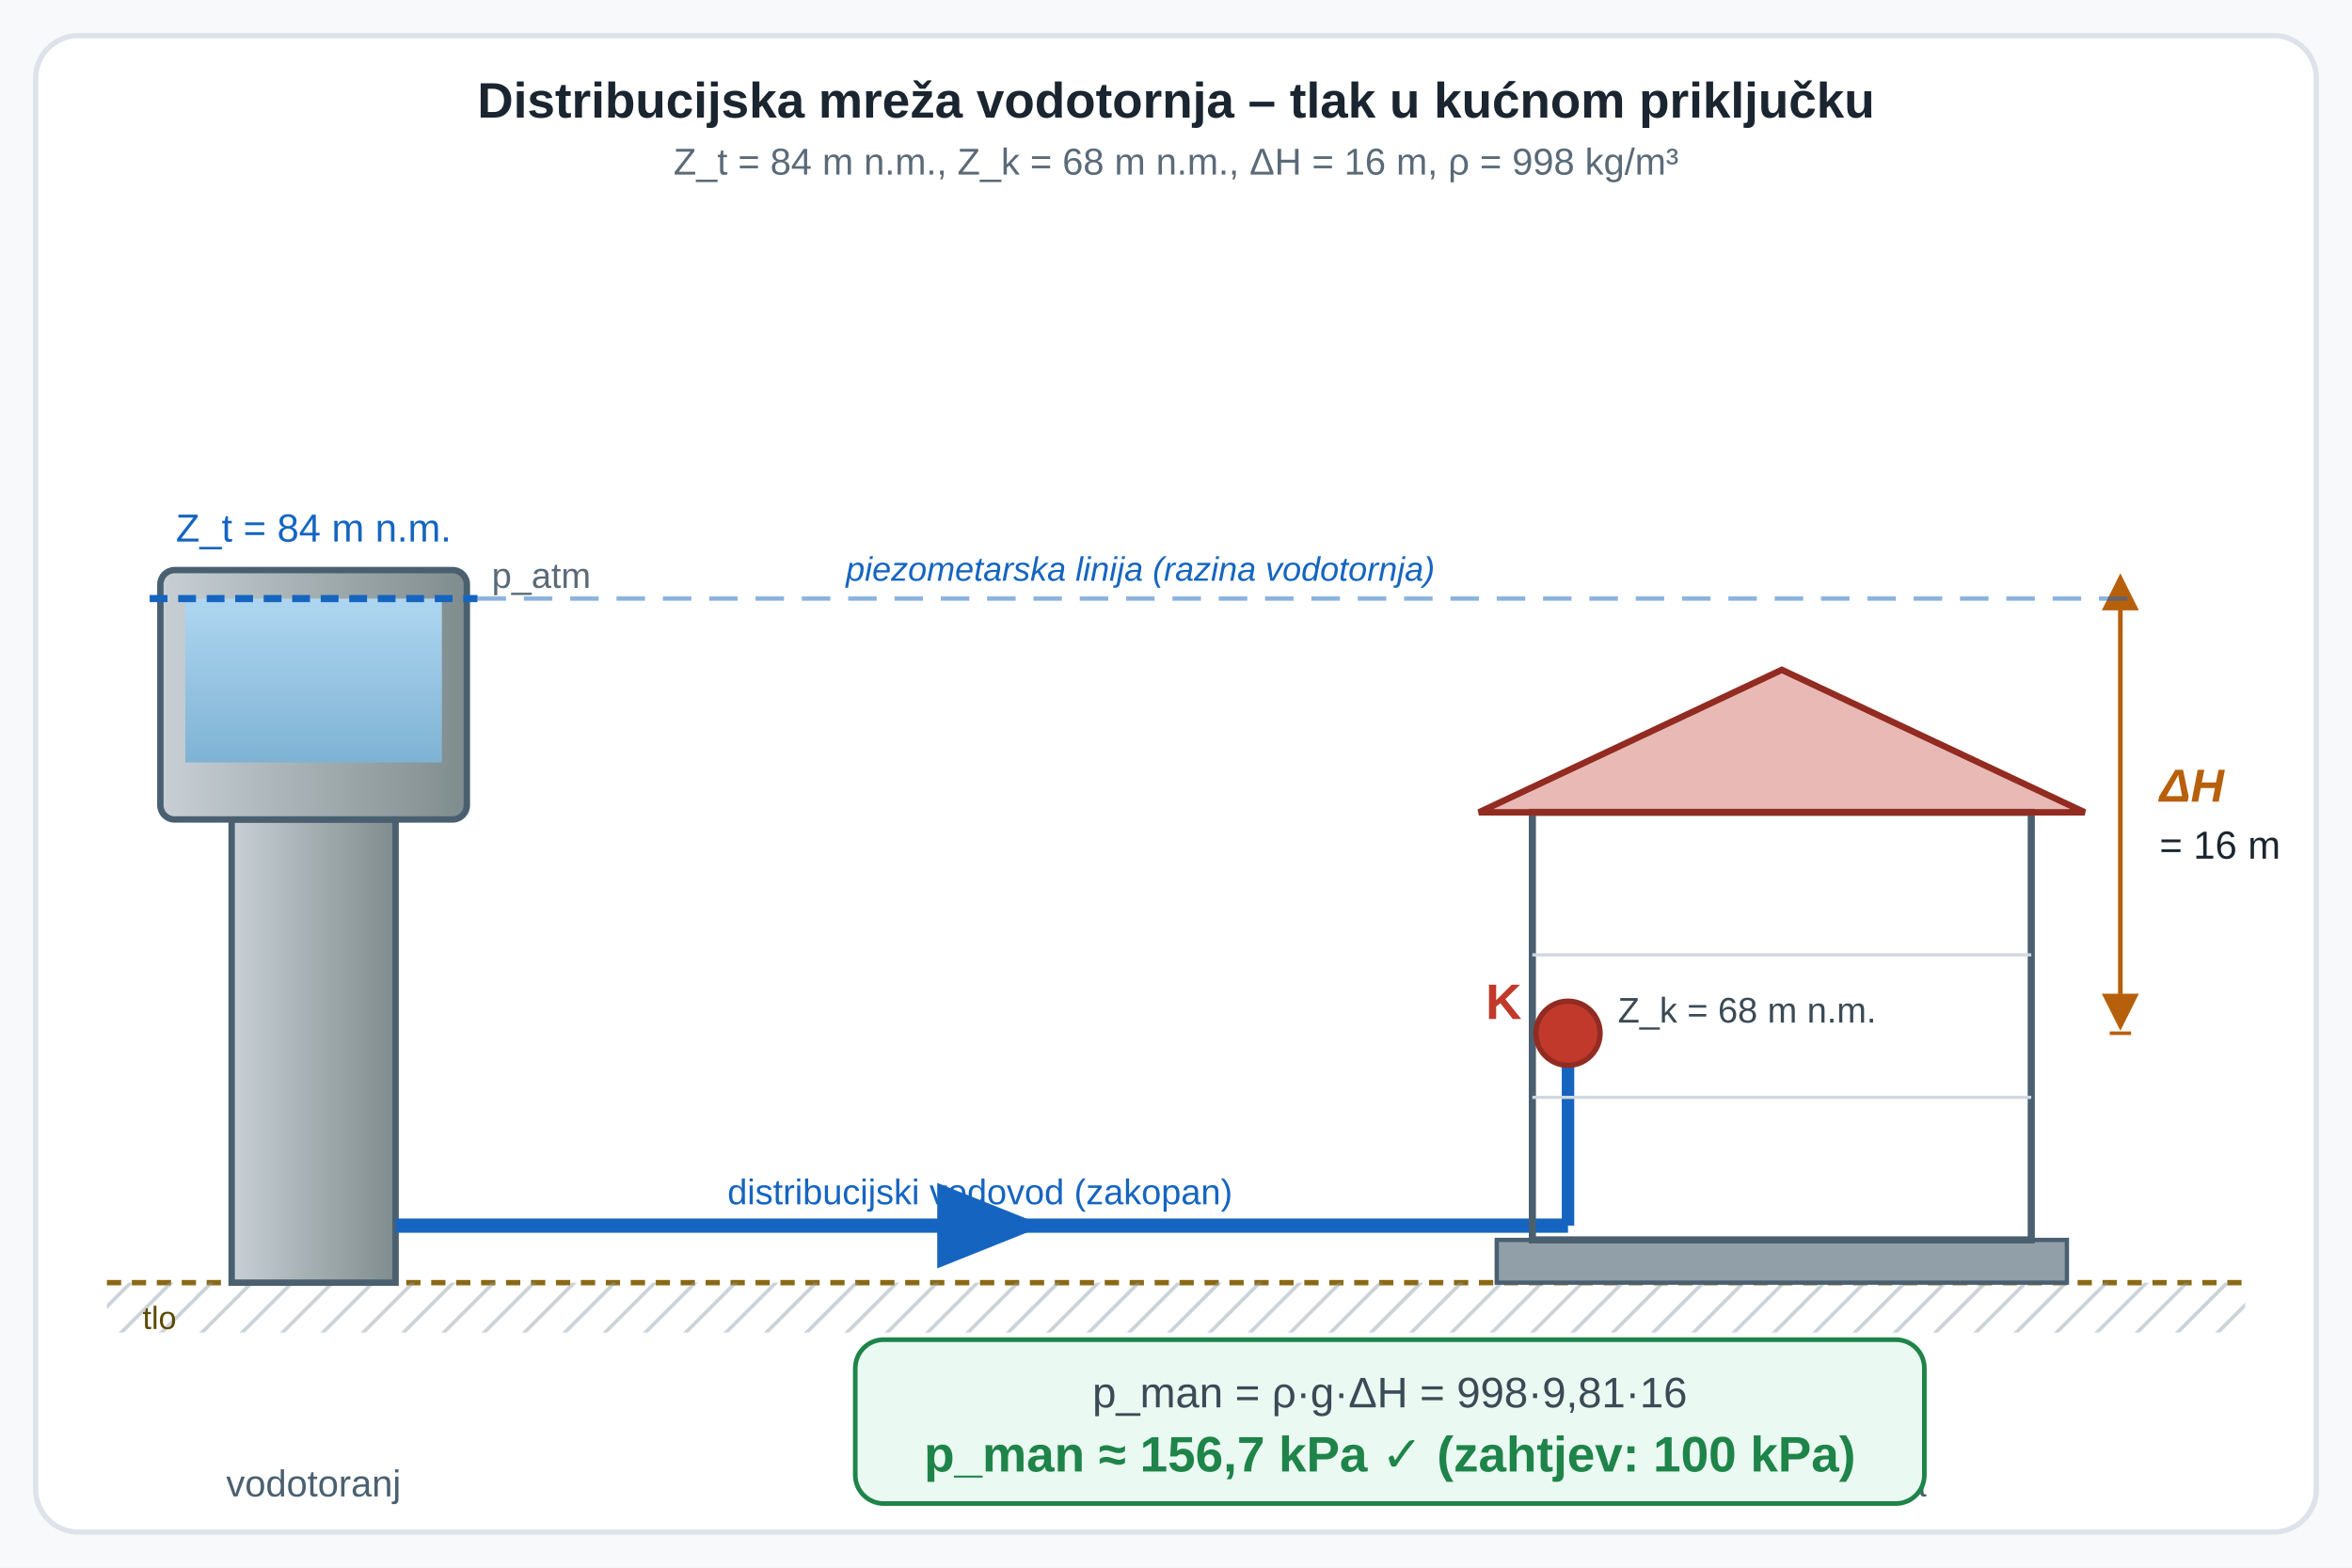
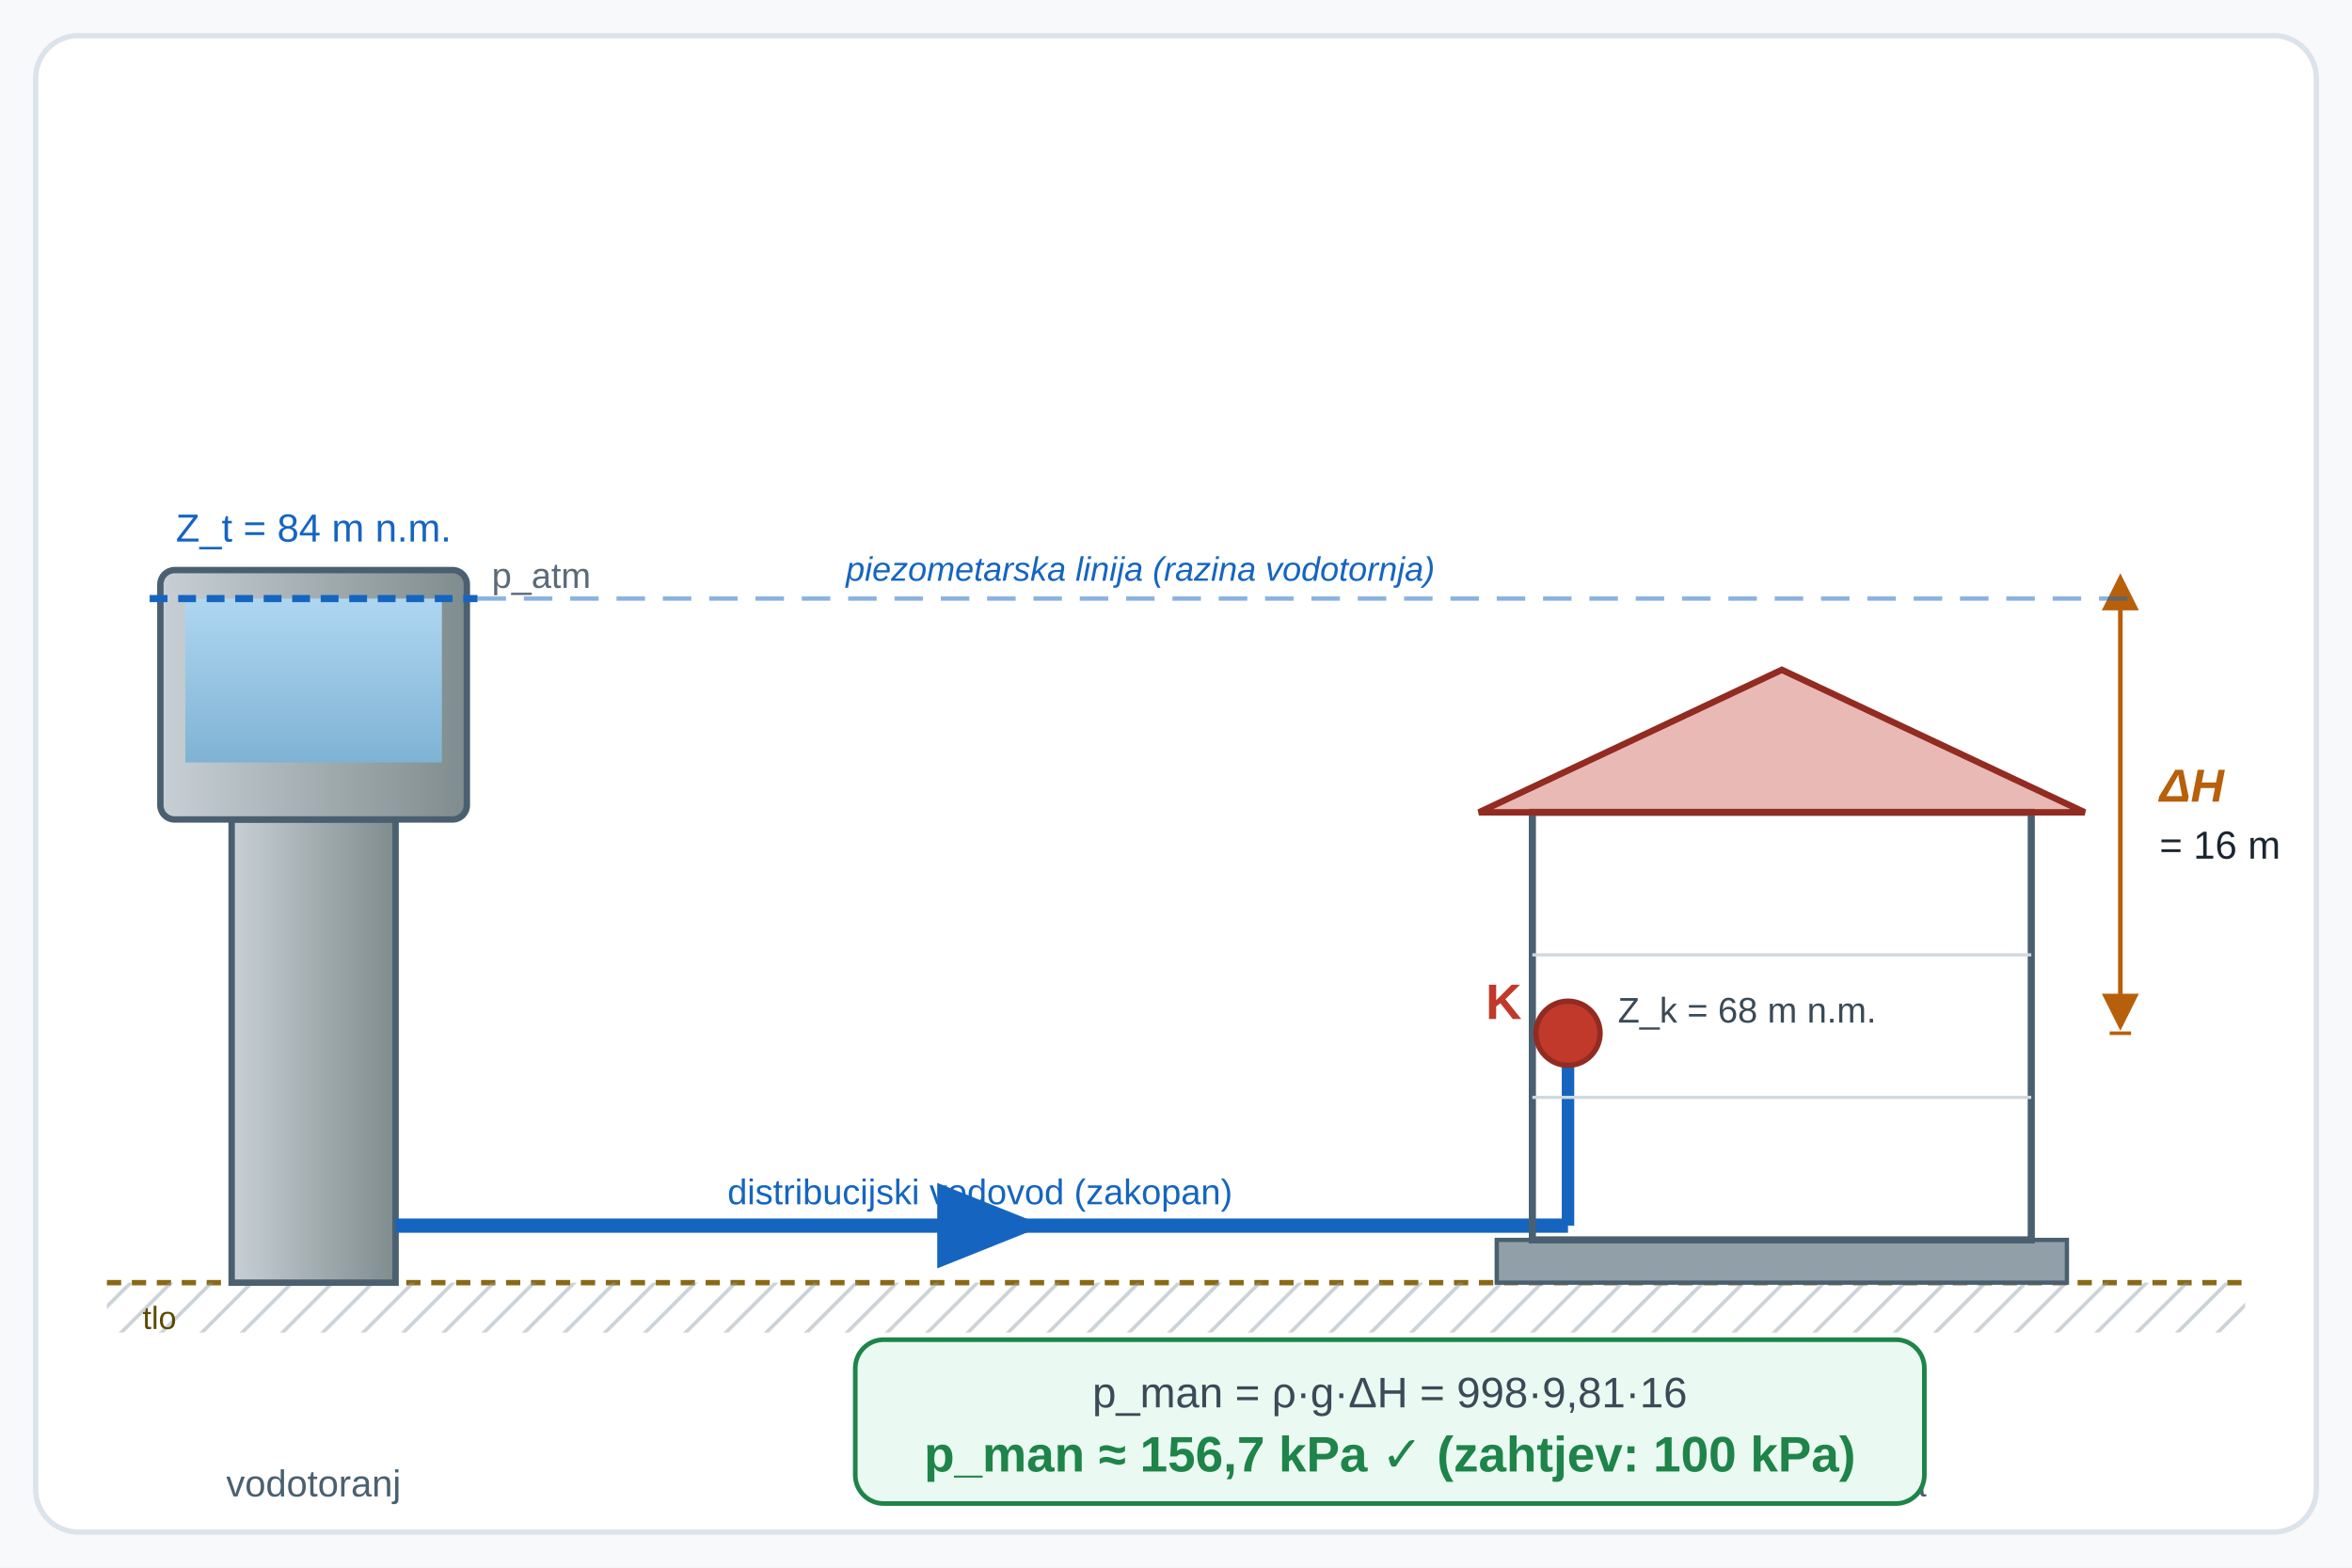
- <svg xmlns="http://www.w3.org/2000/svg" viewBox="0 0 660 440" role="img" aria-labelledby="u3vtT u3vtD" preserveAspectRatio="xMidYMid meet" style="display:block;width:100%;max-width:660px;height:auto;">
+ <svg xmlns="http://www.w3.org/2000/svg" viewBox="0 0 660 440" role="img" aria-labelledby="u03fvd_u3vtT u03fvd_u3vtD" preserveAspectRatio="xMidYMid meet" style="display:block;width:100%;max-width:660px;height:auto;">
  <defs>
-     <marker id="u3vtaR" markerWidth="10" markerHeight="8" refX="9" refY="4" orient="auto">
+     <marker id="u03fvd_u3vtaR" markerWidth="10" markerHeight="8" refX="9" refY="4" orient="auto">
      <path d="M0,0 L0,8 L10,4 z" fill="#c0392b" />
    </marker>
-     <marker id="u3vtaG" markerWidth="10" markerHeight="8" refX="9" refY="4" orient="auto">
+     <marker id="u03fvd_u3vtaG" markerWidth="10" markerHeight="8" refX="9" refY="4" orient="auto">
      <path d="M0,0 L0,8 L10,4 z" fill="#1e8449" />
    </marker>
-     <marker id="u3vtaBlu" markerWidth="10" markerHeight="8" refX="9" refY="4" orient="auto">
+     <marker id="u03fvd_u3vtaBlu" markerWidth="10" markerHeight="8" refX="9" refY="4" orient="auto">
      <path d="M0,0 L0,8 L10,4 z" fill="#1565c0" />
    </marker>
-     <marker id="u3vtaDim" markerWidth="8" markerHeight="8" refX="7" refY="4" orient="auto">
+     <marker id="u03fvd_u3vtaDim" markerWidth="8" markerHeight="8" refX="7" refY="4" orient="auto">
      <path d="M0,0 L0,8 L8,4 z" fill="#b7600c" />
    </marker>
-     <marker id="u3vtaDimL" markerWidth="8" markerHeight="8" refX="1" refY="4" orient="auto-start-reverse">
+     <marker id="u03fvd_u3vtaDimL" markerWidth="8" markerHeight="8" refX="1" refY="4" orient="auto-start-reverse">
      <path d="M0,0 L0,8 L8,4 z" fill="#b7600c" />
    </marker>
-     <linearGradient id="u3vtfl" x1="0" y1="0" x2="0" y2="1">
+     <linearGradient id="u03fvd_u3vtfl" x1="0" y1="0" x2="0" y2="1">
      <stop offset="0%" stop-color="#aed6f1" />
      <stop offset="100%" stop-color="#7fb3d3" />
    </linearGradient>
-     <linearGradient id="u3vttower" x1="0" y1="0" x2="1" y2="0">
+     <linearGradient id="u03fvd_u3vttower" x1="0" y1="0" x2="1" y2="0">
      <stop offset="0%" stop-color="#c8d0d5" />
      <stop offset="100%" stop-color="#7f8c8d" />
    </linearGradient>
-     <pattern id="u3vthatch" width="8" height="8" patternUnits="userSpaceOnUse" patternTransform="rotate(45)">
+     <pattern id="u03fvd_u3vthatch" width="8" height="8" patternUnits="userSpaceOnUse" patternTransform="rotate(45)">
      <line x1="0" y1="0" x2="0" y2="8" stroke="#8a9aa6" stroke-width="2" />
    </pattern>
  </defs>
  <rect width="660" height="440" fill="#f8f9fa" />
  <rect x="10" y="10" width="640" height="420" rx="12" fill="#ffffff" stroke="#dde3ea" stroke-width="1.5" />
-   <text x="330" y="33" font-family="'Segoe UI',Arial,sans-serif" font-size="14" font-weight="700" fill="#1a2530" text-anchor="middle">Distribucijska mreža vodotornja – tlak u kućnom priključku</text>
-   <text x="330" y="49" font-family="'Segoe UI',Arial,sans-serif" font-size="10.5" fill="#5a6a78" text-anchor="middle">Z_t = 84 m n.m.,  Z_k = 68 m n.m.,  ΔH = 16 m,  ρ = 998 kg/m³</text>
  <line x1="30" y1="360" x2="630" y2="360" stroke="#8b6914" stroke-width="1.5" stroke-dasharray="4,3" />
-   <rect x="30" y="360" width="600" height="14" fill="url(#u3vthatch)" opacity="0.45" />
+   <rect x="30" y="360" width="600" height="14" fill="url(#u03fvd_u3vthatch)" opacity="0.45" />
  <text x="40" y="373" font-family="'Segoe UI',Arial,sans-serif" font-size="9" fill="#5c4a00">tlo</text>
-   <rect x="65" y="230" width="46" height="130" fill="url(#u3vttower)" stroke="#4a6070" stroke-width="1.8" />
-   <rect x="45" y="160" width="86" height="70" rx="4" fill="url(#u3vttower)" stroke="#4a6070" stroke-width="1.8" />
-   <rect x="52" y="168" width="72" height="46" fill="url(#u3vtfl)" />
+   <rect x="65" y="230" width="46" height="130" fill="url(#u03fvd_u3vttower)" stroke="#4a6070" stroke-width="1.8" />
+   <rect x="45" y="160" width="86" height="70" rx="4" fill="url(#u03fvd_u3vttower)" stroke="#4a6070" stroke-width="1.8" />
+   <rect x="52" y="168" width="72" height="46" fill="url(#u03fvd_u3vtfl)" />
  <line x1="42" y1="168" x2="134" y2="168" stroke="#1565c0" stroke-width="2.0" stroke-dasharray="5,3" />
  <text x="138" y="165" font-family="'Segoe UI',Arial,sans-serif" font-size="10" fill="#5a6a78">p_atm</text>
  <text x="88" y="152" font-family="'Segoe UI',Arial,sans-serif" font-size="11" fill="#1565c0" text-anchor="middle">Z_t = 84 m n.m.</text>
  <text x="88" y="420" font-family="'Segoe UI',Arial,sans-serif" font-size="10.5" fill="#4a6070" text-anchor="middle">vodotoranj</text>
  <line x1="111" y1="344" x2="440" y2="344" stroke="#1565c0" stroke-width="4.0" />
  <text x="275" y="338" font-family="'Segoe UI',Arial,sans-serif" font-size="10" fill="#1565c0" text-anchor="middle">distribucijski vodovod (zakopan)</text>
-   <line x1="250" y1="344" x2="290" y2="344" stroke="#1565c0" stroke-width="3.0" marker-end="url(#u3vtaBlu)" />
+   <line x1="250" y1="344" x2="290" y2="344" stroke="#1565c0" stroke-width="3.0" marker-end="url(#u03fvd_u3vtaBlu)" />
  <line x1="440" y1="344" x2="440" y2="290" stroke="#1565c0" stroke-width="3.5" />
  <rect x="420" y="348" width="160" height="12" fill="#909fa8" stroke="#4a6070" stroke-width="1.2" />
  <rect x="430" y="228" width="140" height="120" fill="none" stroke="#4a6070" stroke-width="2.0" />
  <line x1="430" y1="268" x2="570" y2="268" stroke="#d0d8e0" stroke-width="0.9" />
  <line x1="430" y1="308" x2="570" y2="308" stroke="#d0d8e0" stroke-width="0.9" />
  <polygon points="415,228 500,188 585,228" fill="#c0392b" fill-opacity="0.35" stroke="#922b21" stroke-width="1.8" />
  <text x="500" y="420" font-family="'Segoe UI',Arial,sans-serif" font-size="10.5" fill="#4a6070" text-anchor="middle">stambena zgrada</text>
  <circle cx="440" cy="290" r="9" fill="#c0392b" stroke="#922b21" stroke-width="1.5" />
  <text x="427" y="286" font-family="'Segoe UI',Arial,sans-serif" font-size="14" font-weight="700" fill="#c0392b" text-anchor="end">K</text>
  <text x="454" y="287" font-family="'Segoe UI',Arial,sans-serif" font-size="10" fill="#3a4a56">Z_k = 68 m n.m.</text>
  <line x1="592" y1="168" x2="598" y2="168" stroke="#b7600c" stroke-width="1" />
  <line x1="592" y1="290" x2="598" y2="290" stroke="#b7600c" stroke-width="1" />
-   <line x1="595" y1="170" x2="595" y2="288" stroke="#b7600c" stroke-width="1.3" marker-start="url(#u3vtaDimL)" marker-end="url(#u3vtaDim)" />
+   <line x1="595" y1="170" x2="595" y2="288" stroke="#b7600c" stroke-width="1.3" marker-start="url(#u03fvd_u3vtaDimL)" marker-end="url(#u03fvd_u3vtaDim)" />
  <text x="606" y="225" font-family="'Segoe UI',Arial,sans-serif" font-size="13" font-style="italic" font-weight="700" fill="#b7600c">ΔH</text>
  <text x="606" y="241" font-family="'Segoe UI',Arial,sans-serif" font-size="11" fill="#1a2530">= 16 m</text>
  <line x1="134" y1="168" x2="600" y2="168" stroke="#1565c0" stroke-width="1.2" stroke-dasharray="8,5" opacity="0.5" />
  <text x="320" y="163" font-family="'Segoe UI',Arial,sans-serif" font-size="9.5" fill="#1565c0" text-anchor="middle" font-style="italic">piezometarska linija (razina vodotornja)</text>
  <rect x="240" y="376" width="300" height="46" rx="8" fill="#eaf9f1" stroke="#1e8449" stroke-width="1.3" />
  <text x="390" y="395" font-family="'Segoe UI',Arial,sans-serif" font-size="12" fill="#3a4a56" text-anchor="middle">p_man = ρ·g·ΔH = 998·9,81·16</text>
  <text x="390" y="413" font-family="'Segoe UI',Arial,sans-serif" font-size="14" font-weight="700" fill="#1e8449" text-anchor="middle">p_man ≈ 156,7 kPa  ✓  (zahtjev: 100 kPa)</text>
</svg>
